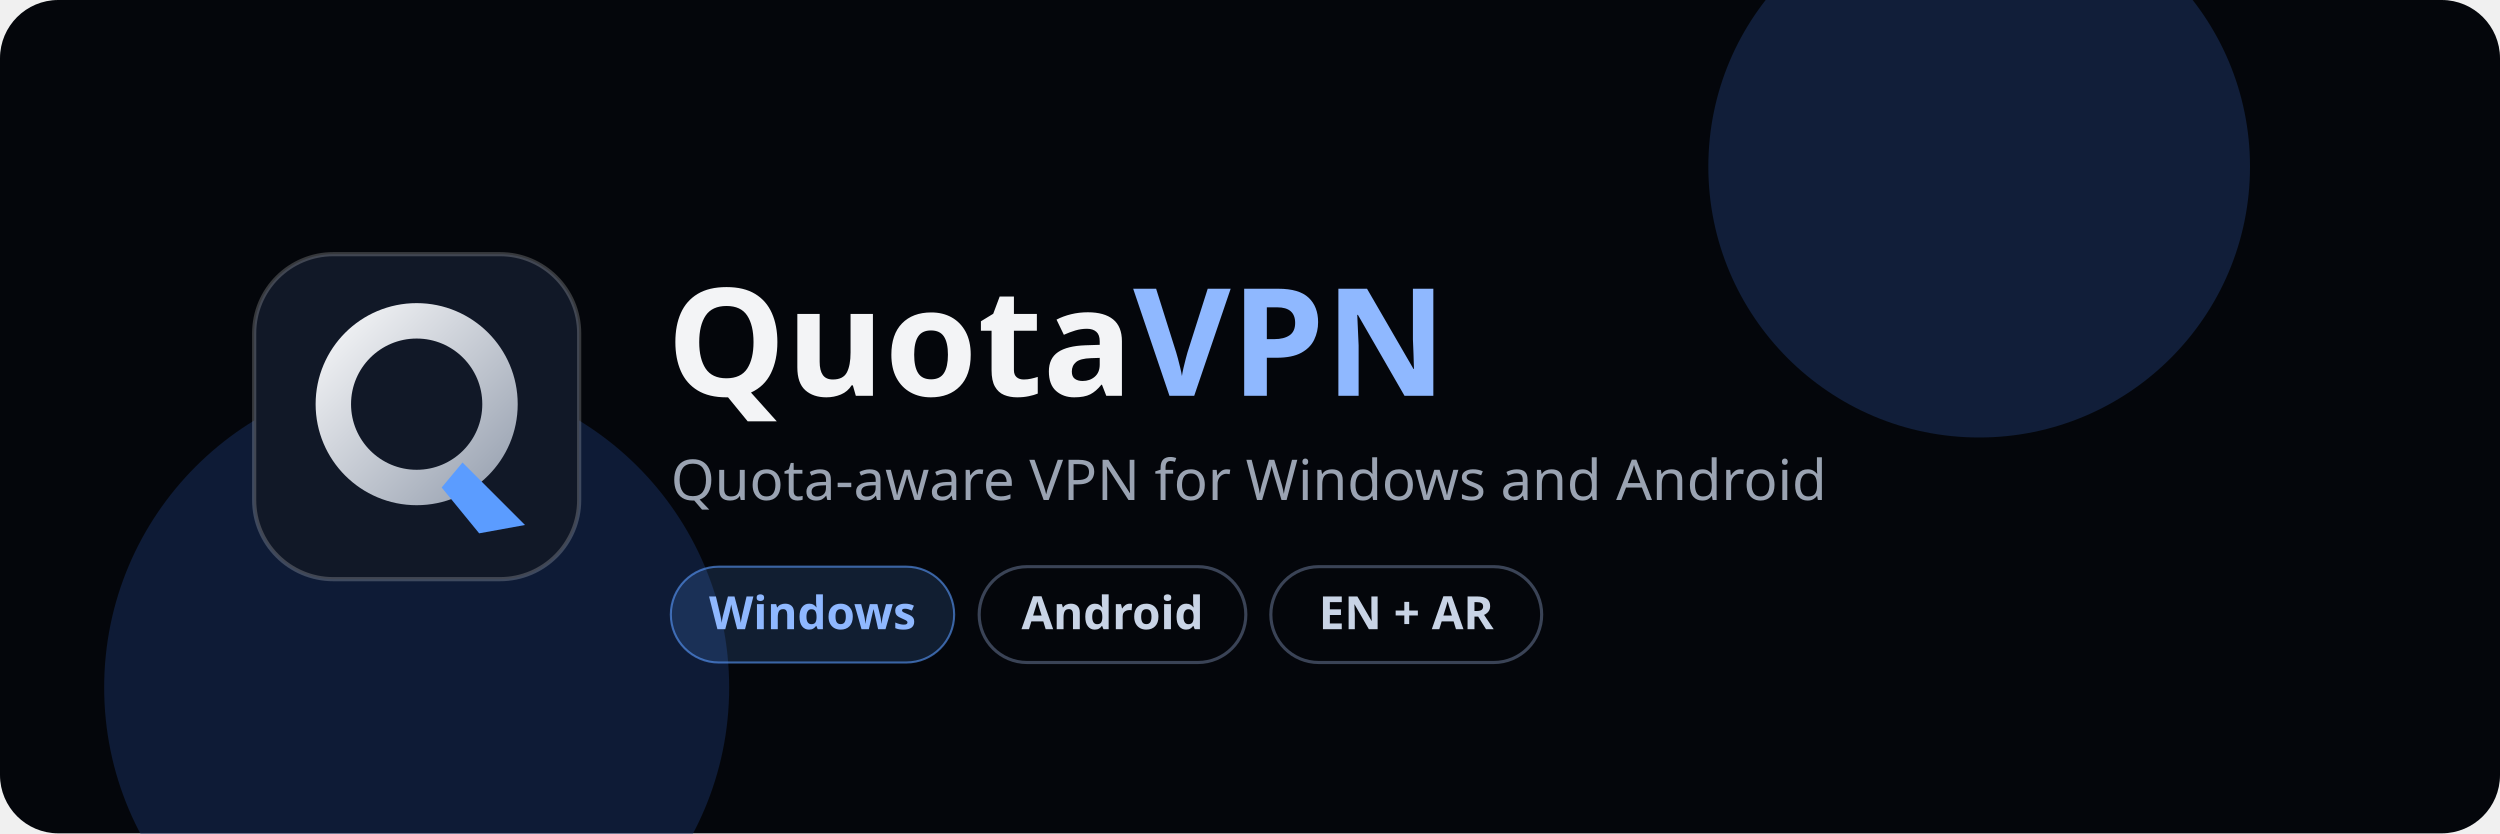
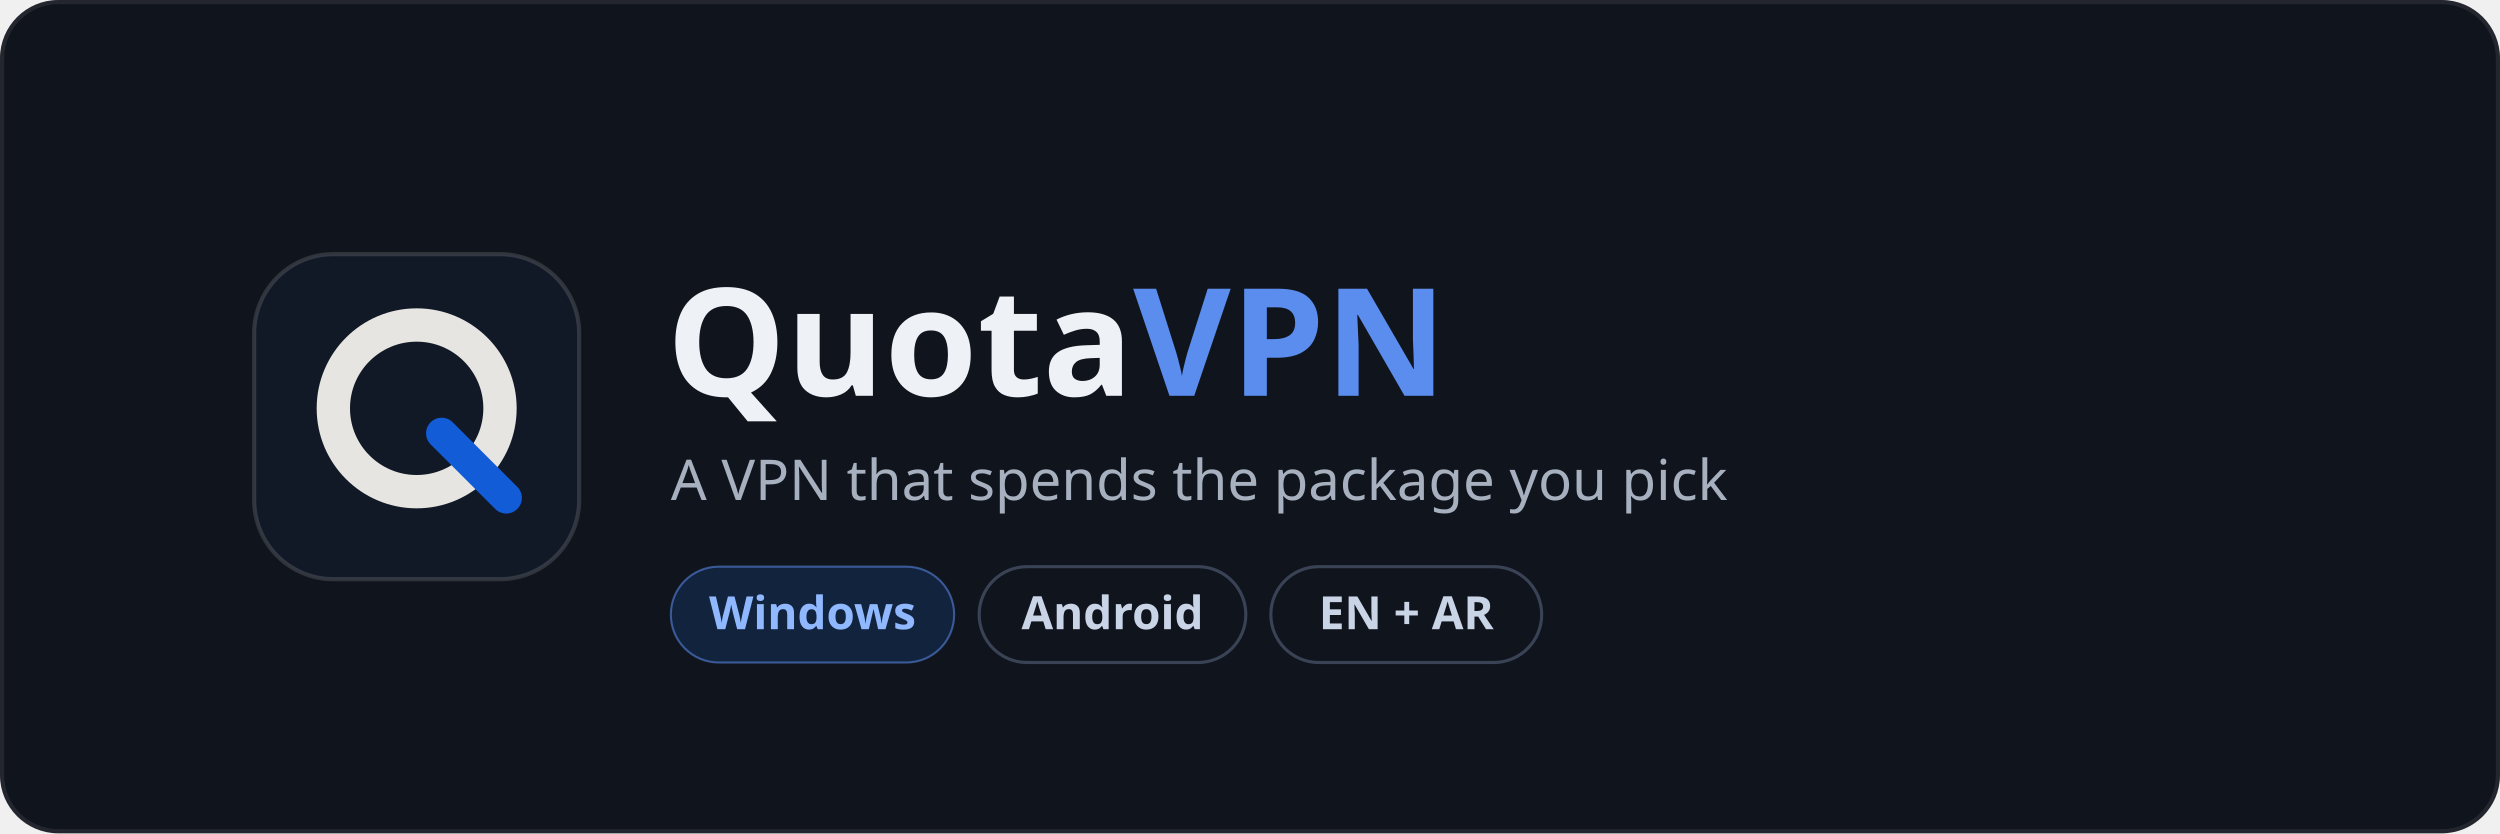
<svg xmlns="http://www.w3.org/2000/svg" width="1200" height="400" viewBox="0 0 1200 400">
-   <defs>
-     <linearGradient id="ring" x1="0" y1="0" x2="1" y2="1">
-       <stop offset="0%" stop-color="#f3f4f6" />
-       <stop offset="100%" stop-color="#9aa3b2" />
-     </linearGradient>
-   </defs>
-   <rect width="1200" height="400" rx="28" fill="#04060b" />
-   <circle cx="950" cy="80" r="130" fill="#274b8f" opacity="0.35" />
-   <circle cx="200" cy="330" r="150" fill="#1d3a75" opacity="0.4" />
+   <rect width="1200" height="400" rx="28" fill="#10141c" />
+   <rect x="1" y="1" width="1198" height="398" rx="27" fill="none" stroke="#ffffff" stroke-opacity="0.08" stroke-width="2" />
  <g transform="translate(200,200)">
-     <rect x="-78" y="-78" width="156" height="156" rx="38" fill="#111827" />
-     <rect x="-78" y="-78" width="156" height="156" rx="38" fill="none" stroke="#ffffff" stroke-opacity="0.2" stroke-width="2" />
-     <circle cx="0" cy="-6" r="40" fill="none" stroke="url(#ring)" stroke-width="17" />
-     <path d="M22 22 L52 52 L30 56 L12 34 Z" fill="#5b9cff" />
+     <rect x="-78" y="-78" width="156" height="156" rx="38" fill="#111826" />
+     <rect x="-78" y="-78" width="156" height="156" rx="38" fill="none" stroke="#ffffff" stroke-opacity="0.14" stroke-width="2" />
+     <circle cx="0" cy="-4" r="40" fill="none" stroke="#e6e5e1" stroke-width="16" />
+     <line x1="12" y1="8" x2="43" y2="39" stroke="#125cd8" stroke-width="15" stroke-linecap="round" />
  </g>
-   <text x="320" y="190" font-family="'Segoe UI', system-ui, sans-serif" font-size="72" font-weight="800" fill="#f3f4f6">Quota<tspan fill="#8fb8ff">VPN</tspan>
+   <text x="320" y="190" font-family="'Segoe UI', system-ui, sans-serif" font-size="72" font-weight="800" fill="#eef1f6">Quota<tspan fill="#5b8def">VPN</tspan>
  </text>
-   <text x="322" y="240" font-family="'Segoe UI', system-ui, sans-serif" font-size="27" fill="#9aa3b2">Quota-aware VPN for Windows and Android</text>
+   <text x="322" y="240" font-family="'Segoe UI', system-ui, sans-serif" font-size="27" fill="#a7b0bf">A VPN that spends the package you pick</text>
  <g font-family="'Segoe UI', system-ui, sans-serif" font-size="22" font-weight="700">
-     <rect x="322" y="272" width="136" height="46" rx="23" fill="#5b9cff" fill-opacity="0.16" stroke="#5b9cff" stroke-opacity="0.6" />
+     <rect x="322" y="272" width="136" height="46" rx="23" fill="#1f59b6" fill-opacity="0.22" stroke="#5b8def" stroke-opacity="0.55" />
    <text x="390" y="302" text-anchor="middle" fill="#8fb8ff">Windows</text>
    <rect x="470" y="272" width="128" height="46" rx="23" fill="none" stroke="#3a4356" stroke-width="1.5" />
    <text x="534" y="302" text-anchor="middle" fill="#c9d4e6">Android</text>
    <rect x="610" y="272" width="130" height="46" rx="23" fill="none" stroke="#3a4356" stroke-width="1.5" />
    <text x="675" y="302" text-anchor="middle" fill="#c9d4e6">EN + AR</text>
  </g>
</svg>
